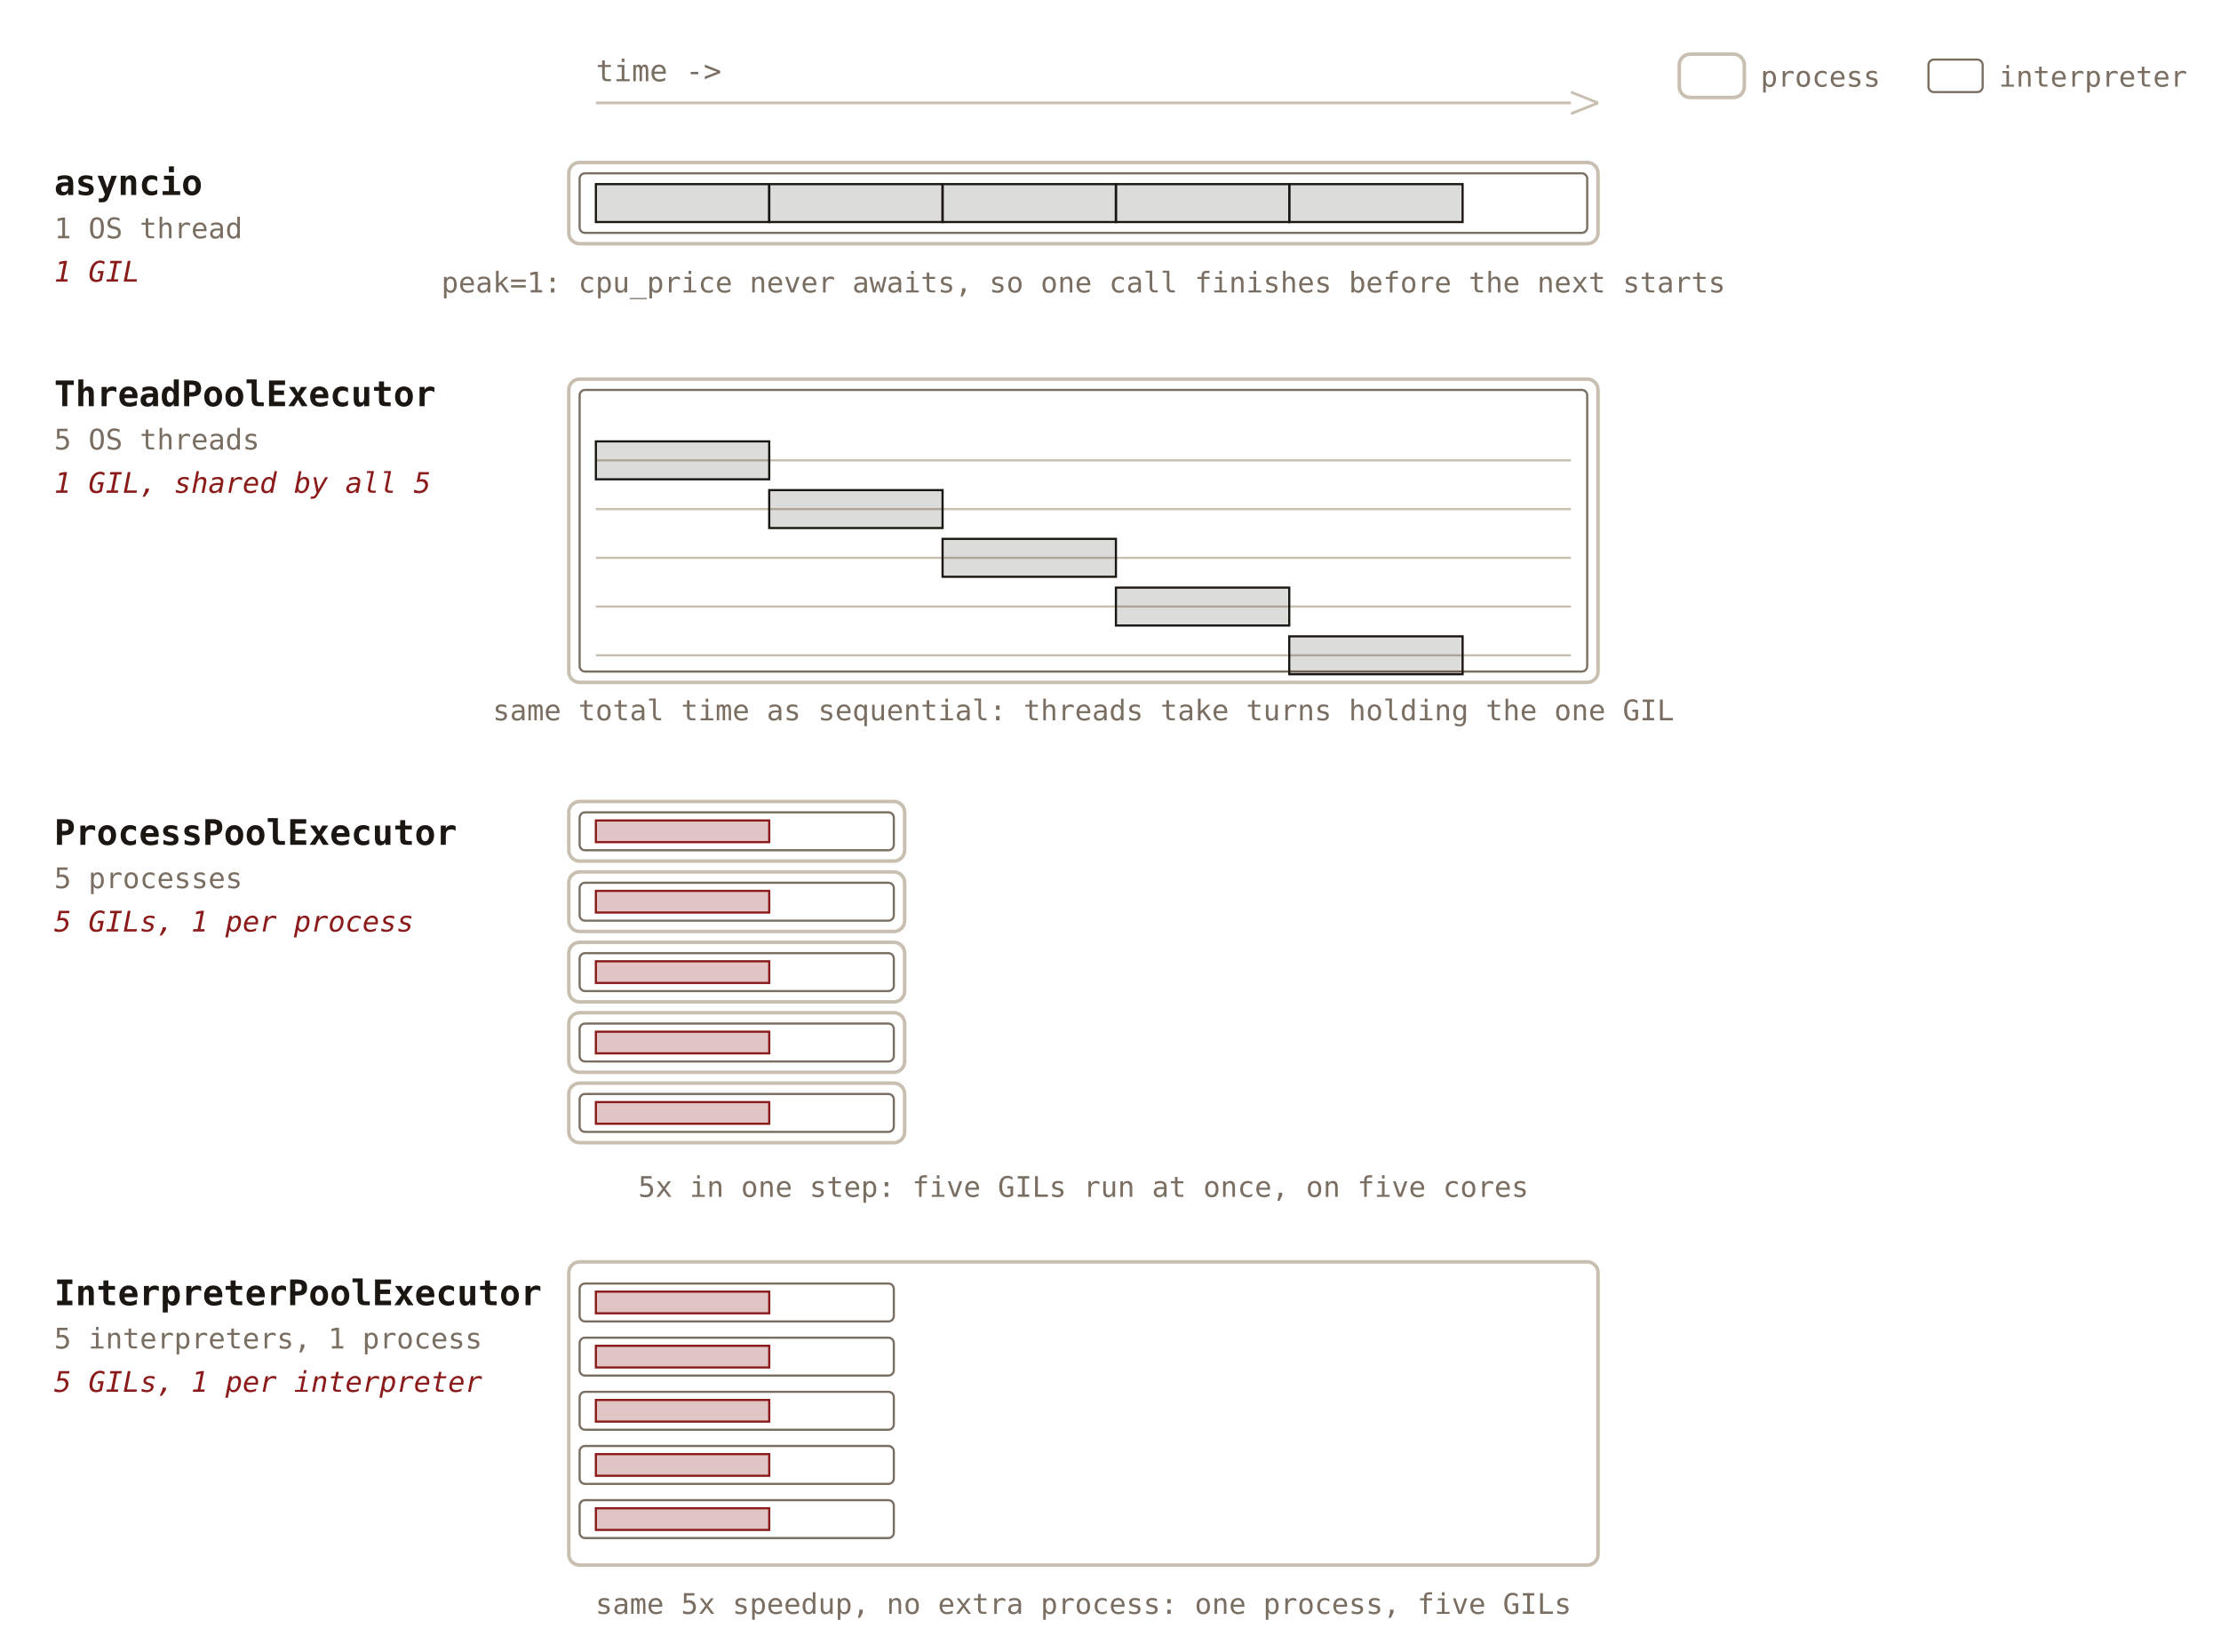
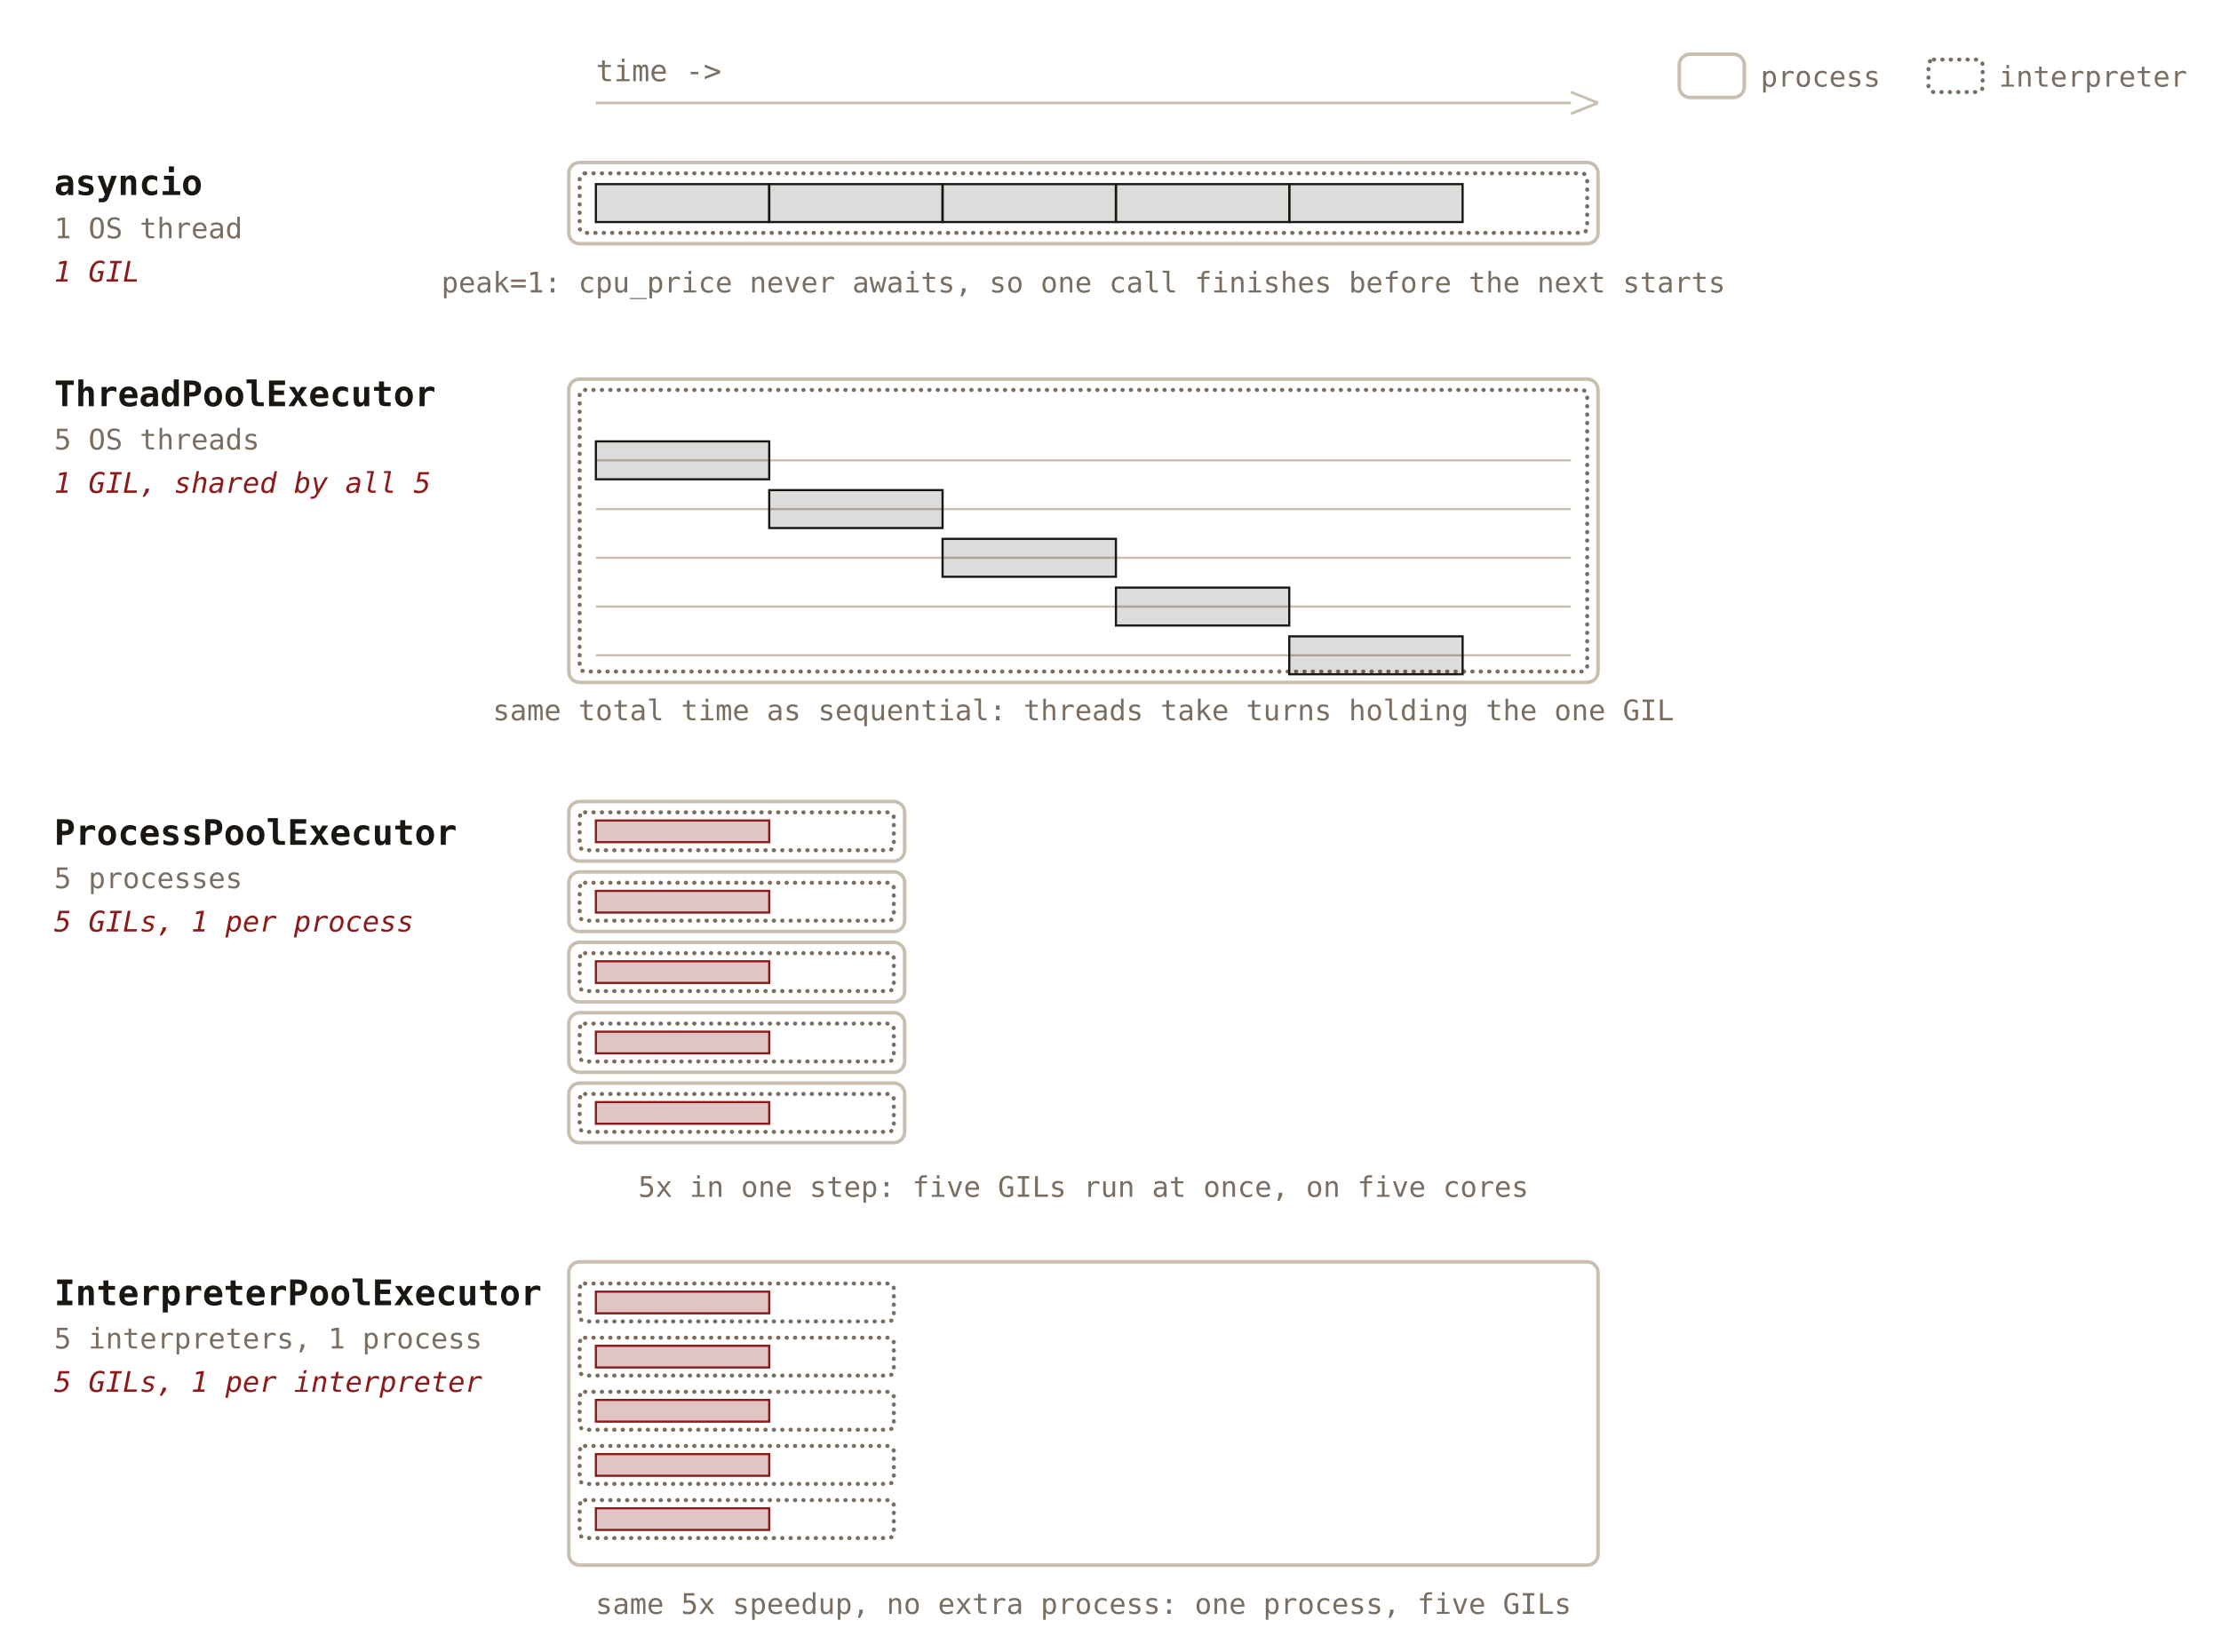
<svg xmlns="http://www.w3.org/2000/svg" viewBox="0 0 820 610" font-family="'JetBrains Mono', Consolas, monospace">
  <text x="220" y="30" font-size="11" fill="#7a6e62">time -&gt;</text>
  <line x1="220" y1="38" x2="580" y2="38" stroke="#c8bfb0" stroke-width="1" />
  <line x1="580" y1="34" x2="590" y2="38" stroke="#c8bfb0" stroke-width="1" />
  <line x1="580" y1="42" x2="590" y2="38" stroke="#c8bfb0" stroke-width="1" />
  <rect x="620" y="20" width="24" height="16" fill="none" stroke="#c8bfb0" stroke-width="1.3" rx="4" />
  <text x="650" y="32" font-size="10.5" fill="#7a6e62">process</text>
-   <rect x="712" y="22" width="20" height="12" fill="none" stroke="#7a6e62" stroke-width="0.8" rx="2" />
+   <rect x="712" y="22" width="20" height="12" fill="none" stroke="#7a6e62" stroke-width="1.5" stroke-dasharray="0.1,3" stroke-linecap="round" rx="2" />
  <text x="738" y="32" font-size="10.5" fill="#7a6e62">interpreter</text>
  <text x="20" y="72" font-size="13" font-weight="bold" fill="#1a1612">asyncio</text>
  <text x="20" y="88" font-size="10.5" fill="#7a6e62">1 OS thread</text>
  <text x="20" y="104" font-size="10.5" font-style="italic" fill="#8b1a1a">1 GIL</text>
  <rect x="210" y="60" width="380" height="30" fill="none" stroke="#c8bfb0" stroke-width="1.3" rx="4" />
-   <rect x="214" y="64" width="372" height="22" fill="none" stroke="#7a6e62" stroke-width="0.8" rx="2" />
+   <rect x="214" y="64" width="372" height="22" fill="none" stroke="#7a6e62" stroke-width="1.5" stroke-dasharray="0.1,3" stroke-linecap="round" rx="2" />
  <rect x="220" y="68" width="64" height="14" fill="#1a1612" fill-opacity="0.15" stroke="#1a1612" stroke-width="0.8" />
  <rect x="284" y="68" width="64" height="14" fill="#1a1612" fill-opacity="0.15" stroke="#1a1612" stroke-width="0.8" />
  <rect x="348" y="68" width="64" height="14" fill="#1a1612" fill-opacity="0.15" stroke="#1a1612" stroke-width="0.8" />
  <rect x="412" y="68" width="64" height="14" fill="#1a1612" fill-opacity="0.15" stroke="#1a1612" stroke-width="0.8" />
  <rect x="476" y="68" width="64" height="14" fill="#1a1612" fill-opacity="0.15" stroke="#1a1612" stroke-width="0.8" />
  <text x="400" y="108" font-size="10.5" fill="#7a6e62" text-anchor="middle">peak=1: cpu_price never awaits, so one call finishes before the next starts</text>
  <text x="20" y="150" font-size="13" font-weight="bold" fill="#1a1612">ThreadPoolExecutor</text>
  <text x="20" y="166" font-size="10.5" fill="#7a6e62">5 OS threads</text>
  <text x="20" y="182" font-size="10.5" font-style="italic" fill="#8b1a1a">1 GIL, shared by all 5</text>
  <rect x="210" y="140" width="380" height="112" fill="none" stroke="#c8bfb0" stroke-width="1.3" rx="4" />
-   <rect x="214" y="144" width="372" height="104" fill="none" stroke="#7a6e62" stroke-width="0.8" rx="2" />
+   <rect x="214" y="144" width="372" height="104" fill="none" stroke="#7a6e62" stroke-width="1.5" stroke-dasharray="0.1,3" stroke-linecap="round" rx="2" />
  <line x1="220" y1="170" x2="580" y2="170" stroke="#c8bfb0" stroke-width="0.8" />
  <rect x="220" y="163" width="64" height="14" fill="#1a1612" fill-opacity="0.15" stroke="#1a1612" stroke-width="0.8" />
  <line x1="220" y1="188" x2="580" y2="188" stroke="#c8bfb0" stroke-width="0.8" />
  <rect x="284" y="181" width="64" height="14" fill="#1a1612" fill-opacity="0.15" stroke="#1a1612" stroke-width="0.8" />
  <line x1="220" y1="206" x2="580" y2="206" stroke="#c8bfb0" stroke-width="0.8" />
  <rect x="348" y="199" width="64" height="14" fill="#1a1612" fill-opacity="0.15" stroke="#1a1612" stroke-width="0.8" />
  <line x1="220" y1="224" x2="580" y2="224" stroke="#c8bfb0" stroke-width="0.8" />
  <rect x="412" y="217" width="64" height="14" fill="#1a1612" fill-opacity="0.15" stroke="#1a1612" stroke-width="0.8" />
  <line x1="220" y1="242" x2="580" y2="242" stroke="#c8bfb0" stroke-width="0.8" />
  <rect x="476" y="235" width="64" height="14" fill="#1a1612" fill-opacity="0.15" stroke="#1a1612" stroke-width="0.8" />
  <text x="400" y="266" font-size="10.5" fill="#7a6e62" text-anchor="middle">same total time as sequential: threads take turns holding the one GIL</text>
  <text x="20" y="312" font-size="13" font-weight="bold" fill="#1a1612">ProcessPoolExecutor</text>
  <text x="20" y="328" font-size="10.5" fill="#7a6e62">5 processes</text>
  <text x="20" y="344" font-size="10.5" font-style="italic" fill="#8b1a1a">5 GILs, 1 per process</text>
  <rect x="210" y="296" width="124" height="22" fill="none" stroke="#c8bfb0" stroke-width="1.3" rx="4" />
-   <rect x="214" y="300" width="116" height="14" fill="none" stroke="#7a6e62" stroke-width="0.8" rx="2" />
+   <rect x="214" y="300" width="116" height="14" fill="none" stroke="#7a6e62" stroke-width="1.5" stroke-dasharray="0.1,3" stroke-linecap="round" rx="2" />
  <rect x="220" y="303" width="64" height="8" fill="#8b1a1a" fill-opacity="0.25" stroke="#8b1a1a" stroke-width="0.8" />
  <rect x="210" y="322" width="124" height="22" fill="none" stroke="#c8bfb0" stroke-width="1.3" rx="4" />
-   <rect x="214" y="326" width="116" height="14" fill="none" stroke="#7a6e62" stroke-width="0.8" rx="2" />
+   <rect x="214" y="326" width="116" height="14" fill="none" stroke="#7a6e62" stroke-width="1.5" stroke-dasharray="0.1,3" stroke-linecap="round" rx="2" />
  <rect x="220" y="329" width="64" height="8" fill="#8b1a1a" fill-opacity="0.25" stroke="#8b1a1a" stroke-width="0.8" />
  <rect x="210" y="348" width="124" height="22" fill="none" stroke="#c8bfb0" stroke-width="1.3" rx="4" />
-   <rect x="214" y="352" width="116" height="14" fill="none" stroke="#7a6e62" stroke-width="0.8" rx="2" />
+   <rect x="214" y="352" width="116" height="14" fill="none" stroke="#7a6e62" stroke-width="1.5" stroke-dasharray="0.1,3" stroke-linecap="round" rx="2" />
  <rect x="220" y="355" width="64" height="8" fill="#8b1a1a" fill-opacity="0.25" stroke="#8b1a1a" stroke-width="0.8" />
  <rect x="210" y="374" width="124" height="22" fill="none" stroke="#c8bfb0" stroke-width="1.3" rx="4" />
-   <rect x="214" y="378" width="116" height="14" fill="none" stroke="#7a6e62" stroke-width="0.8" rx="2" />
+   <rect x="214" y="378" width="116" height="14" fill="none" stroke="#7a6e62" stroke-width="1.5" stroke-dasharray="0.1,3" stroke-linecap="round" rx="2" />
  <rect x="220" y="381" width="64" height="8" fill="#8b1a1a" fill-opacity="0.25" stroke="#8b1a1a" stroke-width="0.8" />
  <rect x="210" y="400" width="124" height="22" fill="none" stroke="#c8bfb0" stroke-width="1.3" rx="4" />
-   <rect x="214" y="404" width="116" height="14" fill="none" stroke="#7a6e62" stroke-width="0.8" rx="2" />
+   <rect x="214" y="404" width="116" height="14" fill="none" stroke="#7a6e62" stroke-width="1.5" stroke-dasharray="0.1,3" stroke-linecap="round" rx="2" />
  <rect x="220" y="407" width="64" height="8" fill="#8b1a1a" fill-opacity="0.25" stroke="#8b1a1a" stroke-width="0.8" />
  <text x="400" y="442" font-size="10.5" fill="#7a6e62" text-anchor="middle">5x in one step: five GILs run at once, on five cores</text>
  <text x="20" y="482" font-size="13" font-weight="bold" fill="#1a1612">InterpreterPoolExecutor</text>
  <text x="20" y="498" font-size="10.5" fill="#7a6e62">5 interpreters, 1 process</text>
  <text x="20" y="514" font-size="10.5" font-style="italic" fill="#8b1a1a">5 GILs, 1 per interpreter</text>
  <rect x="210" y="466" width="380" height="112" fill="none" stroke="#c8bfb0" stroke-width="1.3" rx="4" />
-   <rect x="214" y="474" width="116" height="14" fill="none" stroke="#7a6e62" stroke-width="0.8" rx="2" />
+   <rect x="214" y="474" width="116" height="14" fill="none" stroke="#7a6e62" stroke-width="1.5" stroke-dasharray="0.1,3" stroke-linecap="round" rx="2" />
  <rect x="220" y="477" width="64" height="8" fill="#8b1a1a" fill-opacity="0.25" stroke="#8b1a1a" stroke-width="0.8" />
-   <rect x="214" y="494" width="116" height="14" fill="none" stroke="#7a6e62" stroke-width="0.8" rx="2" />
+   <rect x="214" y="494" width="116" height="14" fill="none" stroke="#7a6e62" stroke-width="1.5" stroke-dasharray="0.1,3" stroke-linecap="round" rx="2" />
  <rect x="220" y="497" width="64" height="8" fill="#8b1a1a" fill-opacity="0.25" stroke="#8b1a1a" stroke-width="0.8" />
-   <rect x="214" y="514" width="116" height="14" fill="none" stroke="#7a6e62" stroke-width="0.8" rx="2" />
+   <rect x="214" y="514" width="116" height="14" fill="none" stroke="#7a6e62" stroke-width="1.5" stroke-dasharray="0.1,3" stroke-linecap="round" rx="2" />
  <rect x="220" y="517" width="64" height="8" fill="#8b1a1a" fill-opacity="0.25" stroke="#8b1a1a" stroke-width="0.8" />
-   <rect x="214" y="534" width="116" height="14" fill="none" stroke="#7a6e62" stroke-width="0.8" rx="2" />
+   <rect x="214" y="534" width="116" height="14" fill="none" stroke="#7a6e62" stroke-width="1.5" stroke-dasharray="0.1,3" stroke-linecap="round" rx="2" />
  <rect x="220" y="537" width="64" height="8" fill="#8b1a1a" fill-opacity="0.25" stroke="#8b1a1a" stroke-width="0.8" />
-   <rect x="214" y="554" width="116" height="14" fill="none" stroke="#7a6e62" stroke-width="0.8" rx="2" />
+   <rect x="214" y="554" width="116" height="14" fill="none" stroke="#7a6e62" stroke-width="1.5" stroke-dasharray="0.1,3" stroke-linecap="round" rx="2" />
  <rect x="220" y="557" width="64" height="8" fill="#8b1a1a" fill-opacity="0.25" stroke="#8b1a1a" stroke-width="0.8" />
  <text x="400" y="596" font-size="10.5" fill="#7a6e62" text-anchor="middle">same 5x speedup, no extra process: one process, five GILs</text>
</svg>
